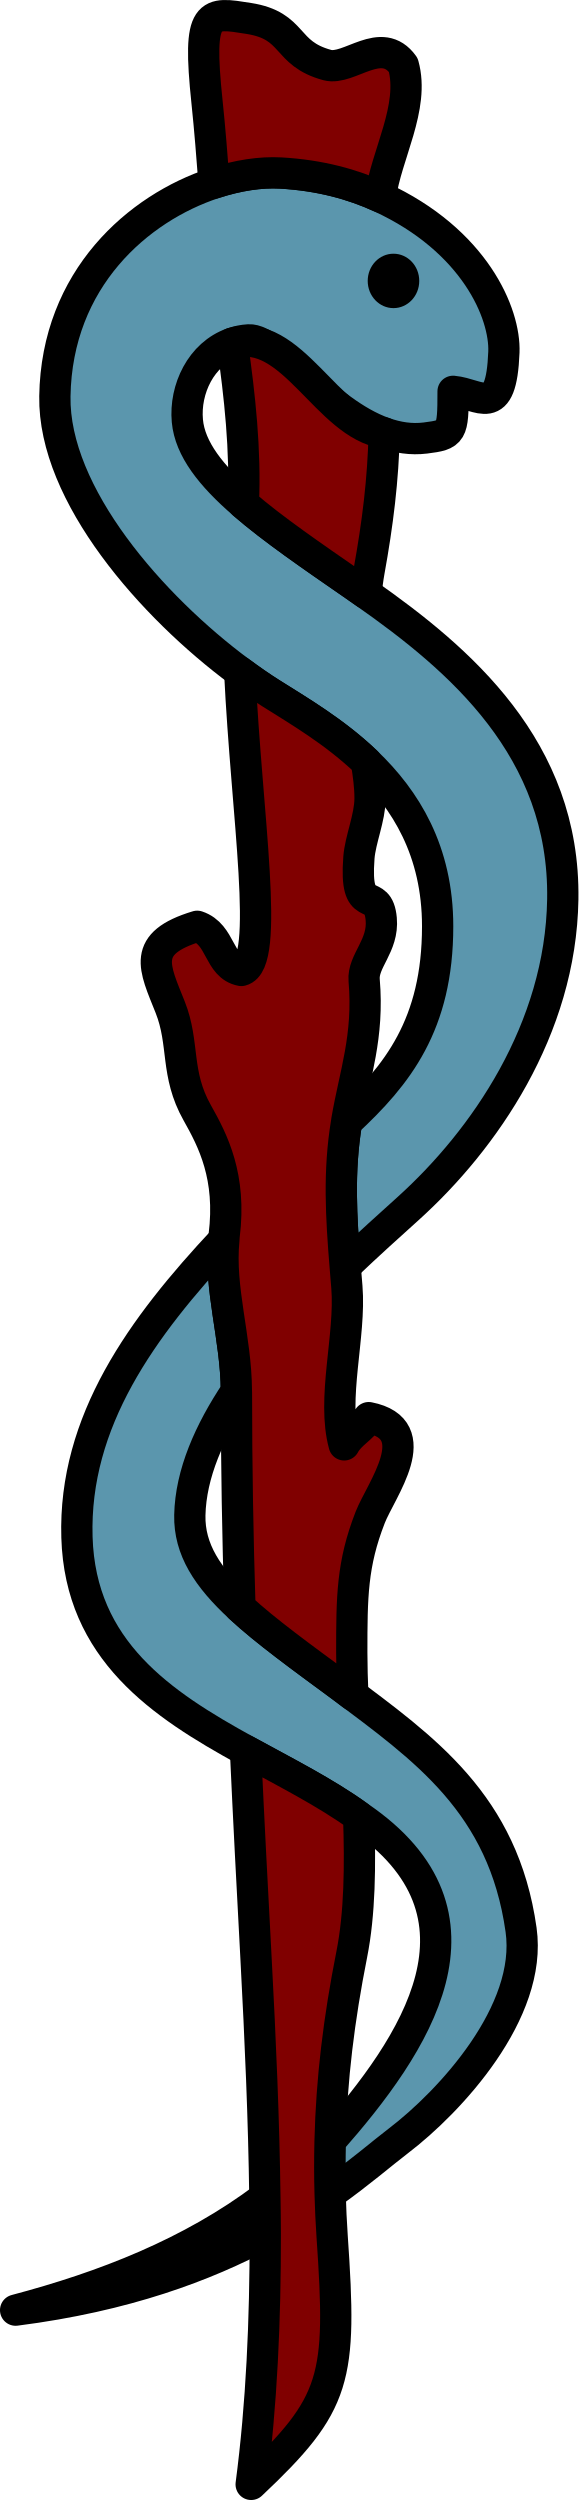
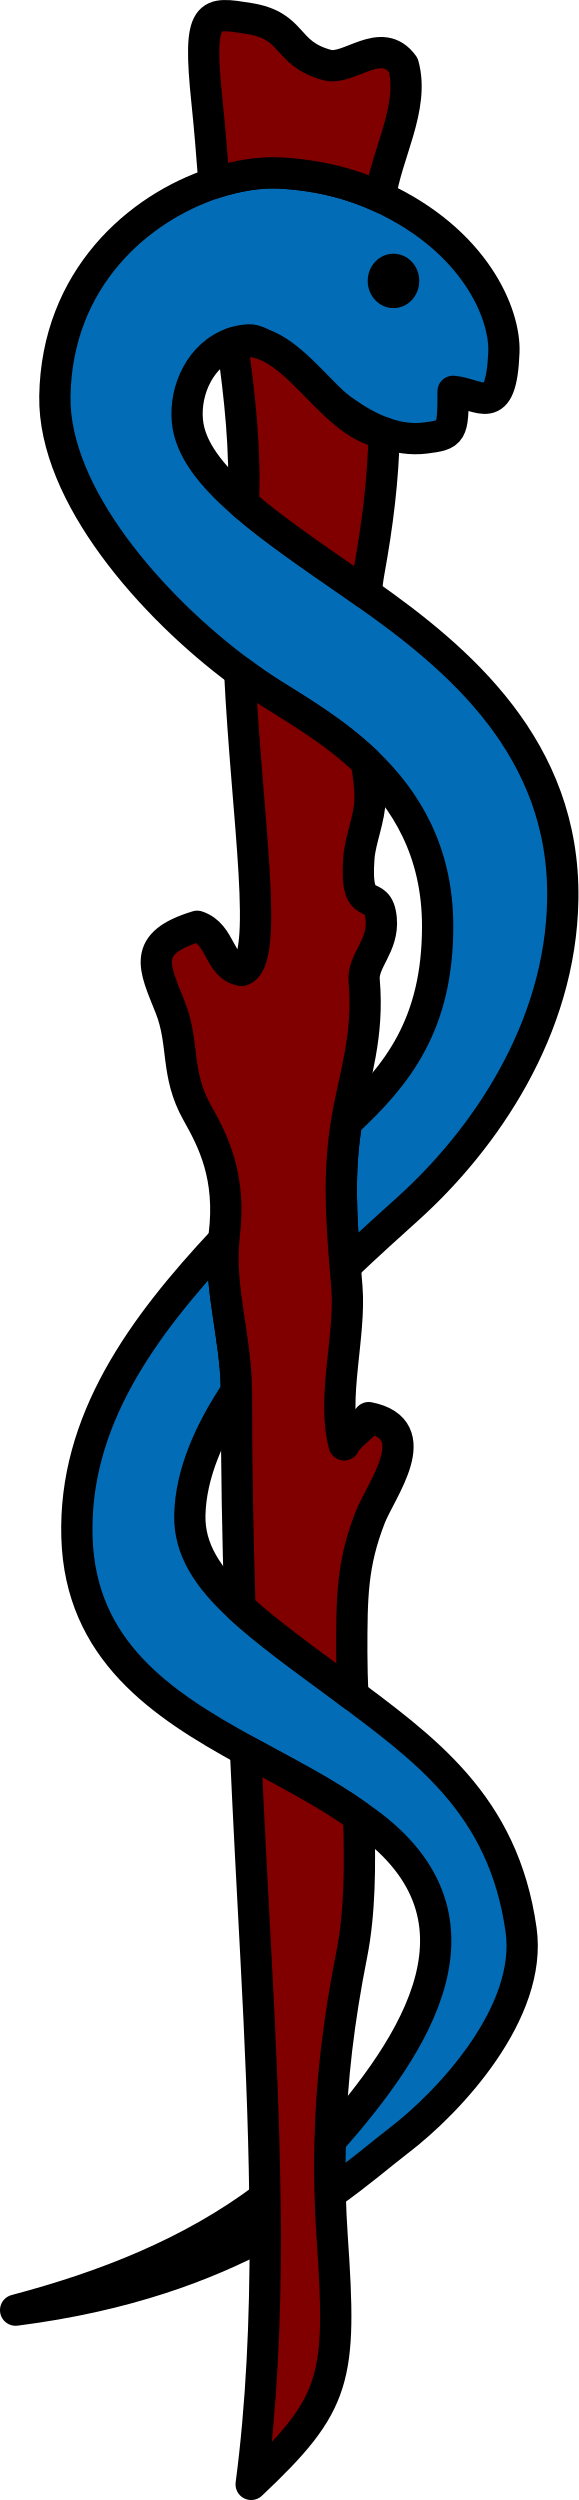
<svg xmlns="http://www.w3.org/2000/svg" id="staff" width="92.481" height="399.69" version="1.0">
-   <g fill="#5b96ad" stroke="#000" stroke-linecap="round" stroke-linejoin="round" stroke-width="5">
+   <g fill="#036cb6" stroke="#000" stroke-linecap="round" stroke-linejoin="round" stroke-width="5">
    <path d="m57.341 290.41c23.136 15.699 9.036 36.493-4.572 51.937-0.066 2.756-0.071 5.542 0.012 8.38 4.744-3.364 8.25-6.427 10.914-8.456 8.237-6.277 21.476-20.58 19.613-33.735-2.841-20.193-15.49-28.96-28.637-38.835-6.61-4.873-12.176-8.894-16.312-12.718-5.189-4.8-8.125-9.286-8.01-14.743 0.141-6.615 3.134-13.377 7.444-19.841-0.05-8.551-2.786-16.345-2.003-24.184-13.072 13.969-24.039 28.983-23.487 47.556 0.538 18.094 13.521 26.692 26.946 34.075 6.363 3.497 12.808 6.732 18.092 10.564z" />
    <path d="m58.587 121.85c6.235 5.967 11.382 14.168 11.382 26.244 0 15.699-6.42 23.771-14.562 31.328-1.305 7.906-0.859 15.156-0.221 23.054 3.648-3.492 7.158-6.635 10.075-9.27 12.161-10.983 24.387-28.637 24.714-49.428 0.377-24.097-16.575-38.44-31.477-48.903-0.625-0.439-1.25-0.882-1.866-1.309-6.78-4.693-12.984-8.937-17.716-13.034-5.152-4.461-8.552-8.75-8.961-13.25-0.46-5.046 2.194-10.68 7.181-12.414 0.815-0.284 1.688-0.476 2.627-0.531 4.171-0.246 12.045 11.486 21.659 14.873 2.117 0.746 4.319 1.103 6.585 0.819 4.282-0.536 4.43-0.796 4.43-7.464 4.314 0.392 7.7 4.555 8.123-6.266 0.239-6.12-4.611-17.83-19.74-24.796-4.417-2.034-9.663-3.485-15.957-3.84-3.173-0.179-6.863 0.374-10.645 1.618-12.092 3.981-25.146 15.254-25.445 34.08-0.251 15.746 15.554 33.654 29.549 44.029 1.693 1.255 3.365 2.421 4.973 3.437 4.353 2.75 10.187 6.139 15.292 11.023z" />
    <path d="m42.349 351.31c-11.827 8.896-25.65 14.272-39.852 18.027 17.571-2.243 30.382-7.072 39.913-12.191-2e-3 -1.931-0.036-3.887-0.061-5.836z" />
  </g>
  <g fill="#800000" stroke="#000" stroke-linecap="round" stroke-linejoin="round" stroke-width="5">
    <path d="m37.793 222.4c0 0.076 9e-3 0.149 9e-3 0.228 0 11.84 0.208 23.169 0.557 34.356 4.136 3.824 9.701 7.845 16.312 12.718 0.574 0.423 1.156 0.869 1.735 1.314-0.095-2.345-0.166-4.639-0.166-6.808 0-8.97 0.042-14.154 2.94-21.6 1.71-4.395 9.222-14.097-0.234-15.961-1.069 1.776-2.961 2.561-3.919 4.354-2.027-7.401 1.068-17.441 0.43-25.243-0.09-1.109-0.182-2.201-0.27-3.283-0.639-7.897-1.084-15.147 0.221-23.054 0.019-0.114 0.03-0.225 0.049-0.338 1.271-7.423 3.53-13.338 2.763-22.36-0.262-3.08 3.121-5.491 2.729-9.807-0.499-5.47-4.314 0-3.567-9.807 0.219-2.864 1.761-6.366 1.781-9.415 0.014-1.928-0.271-3.888-0.574-5.846-5.105-4.884-10.939-8.273-15.293-11.023-1.607-1.016-3.279-2.182-4.973-3.437 1.098 23.041 4.959 46.592 0.266 47.765-3.7-0.693-3.157-5.755-7.061-7.061-9.023 2.745-6.871 6.518-4.316 12.945 2.313 5.822 0.785 10.592 4.318 16.867 2.521 4.478 5.488 10.2 4.305 19.676-0.026 0.212-0.022 0.423-0.043 0.635-0.785 7.84 1.951 15.634 2.001 24.185z" />
    <path d="m42.409 357.15c0.017 13.842-0.574 27.266-2.254 40.043 13.73-12.945 14.515-16.866 12.947-39.62-0.161-2.326-0.258-4.597-0.322-6.843-0.083-2.838-0.078-5.624-0.012-8.38 0.242-9.96 1.421-19.552 3.471-29.891 1.297-6.532 1.373-14.223 1.102-22.047-5.284-3.832-11.729-7.066-18.092-10.564 0.496 10.918 1.08 21.935 1.691 33.397 0.688 12.909 1.247 25.636 1.408 38.068 0.026 1.95 0.06 3.906 0.061 5.837z" />
    <path d="m60.821 31.5c0.879-6.702 5.53-14.337 3.657-21.1-3.503-4.911-8.665 0.945-12.161 0-6.894-1.861-5.099-6.276-12.553-7.453-6.443-1.017-8.237-1.57-6.669 13.337 0.47 4.471 0.796 8.751 1.124 12.995 3.781-1.245 7.472-1.797 10.645-1.618 6.294 0.355 11.54 1.805 15.957 3.839z" />
    <path id="trace" d="m37.138 54.862c1.2 8.47 2.15 17.15 1.77 25.67 4.74 4.095 10.945 8.338 17.725 13.032 0.616 0.427 1.241 0.868 1.865 1.308 0.16-1.148 0.281-2.304 0.488-3.444 1.402-7.725 2.275-14.791 2.437-22.219-9.083-1.275-14.821-17.105-24.286-14.343z" />
  </g>
  <ellipse id="eye" cx="62.908" cy="44.912" rx="4.12" ry="4.35" />
</svg>
